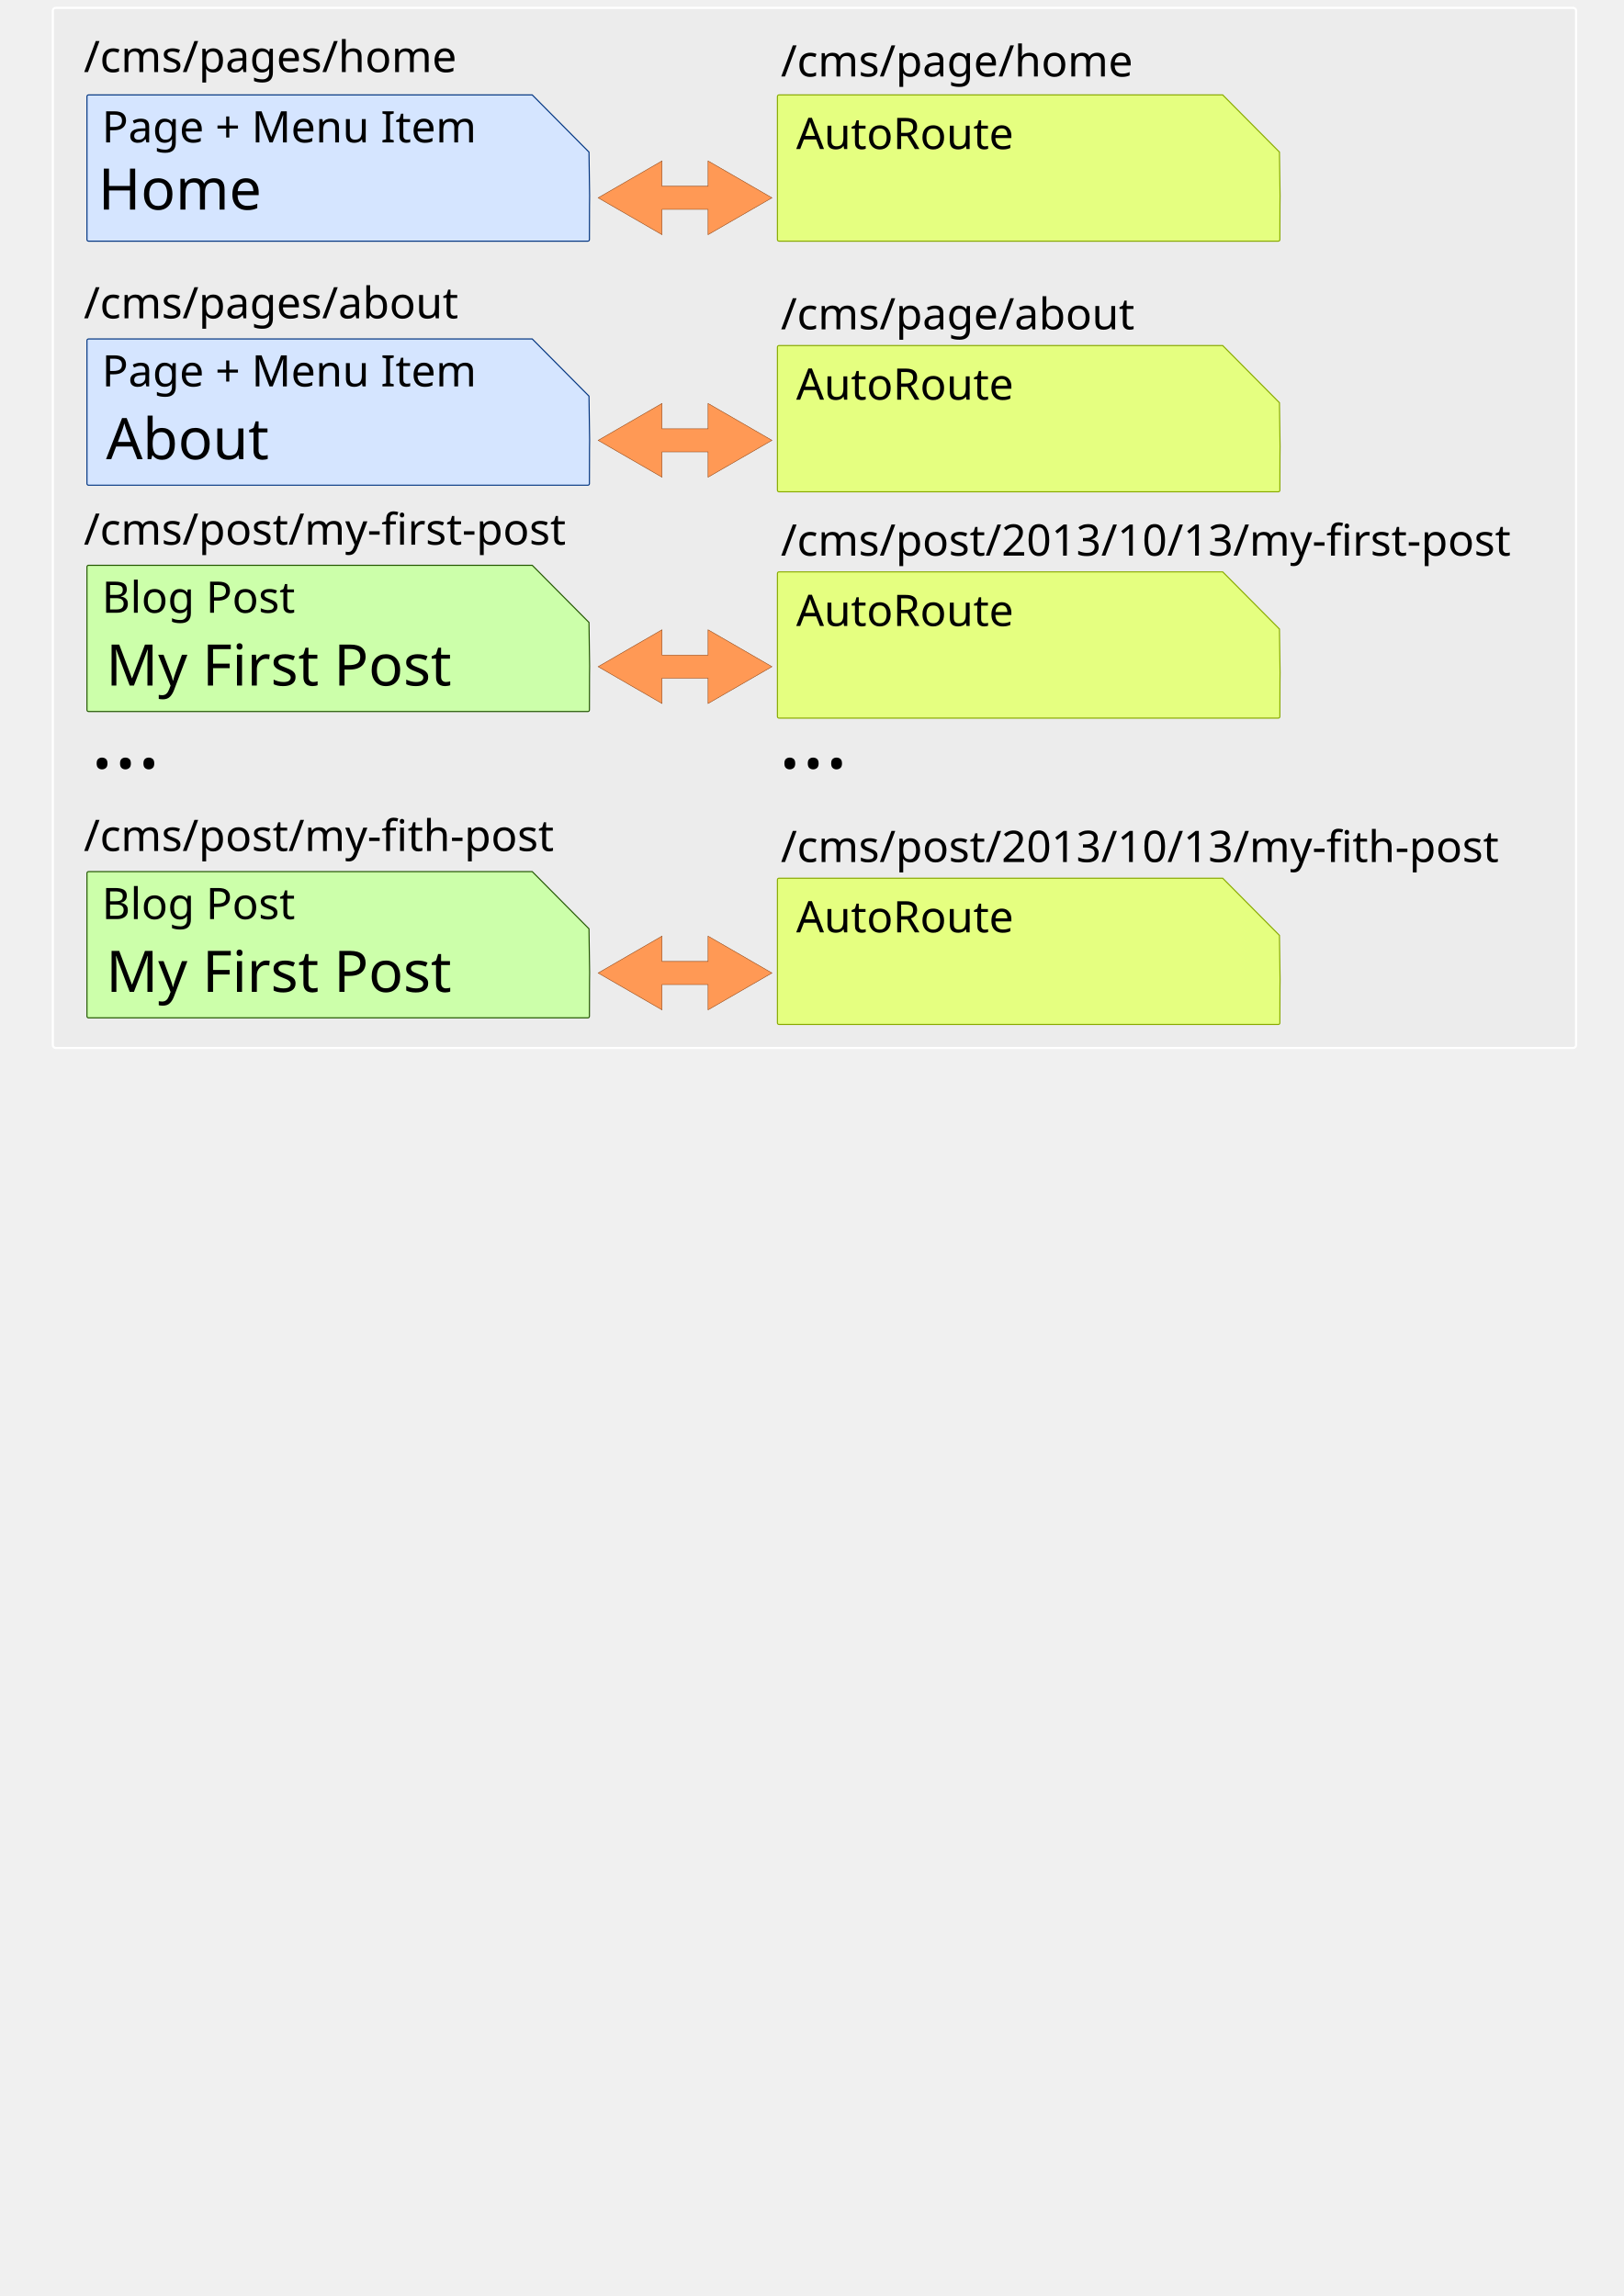
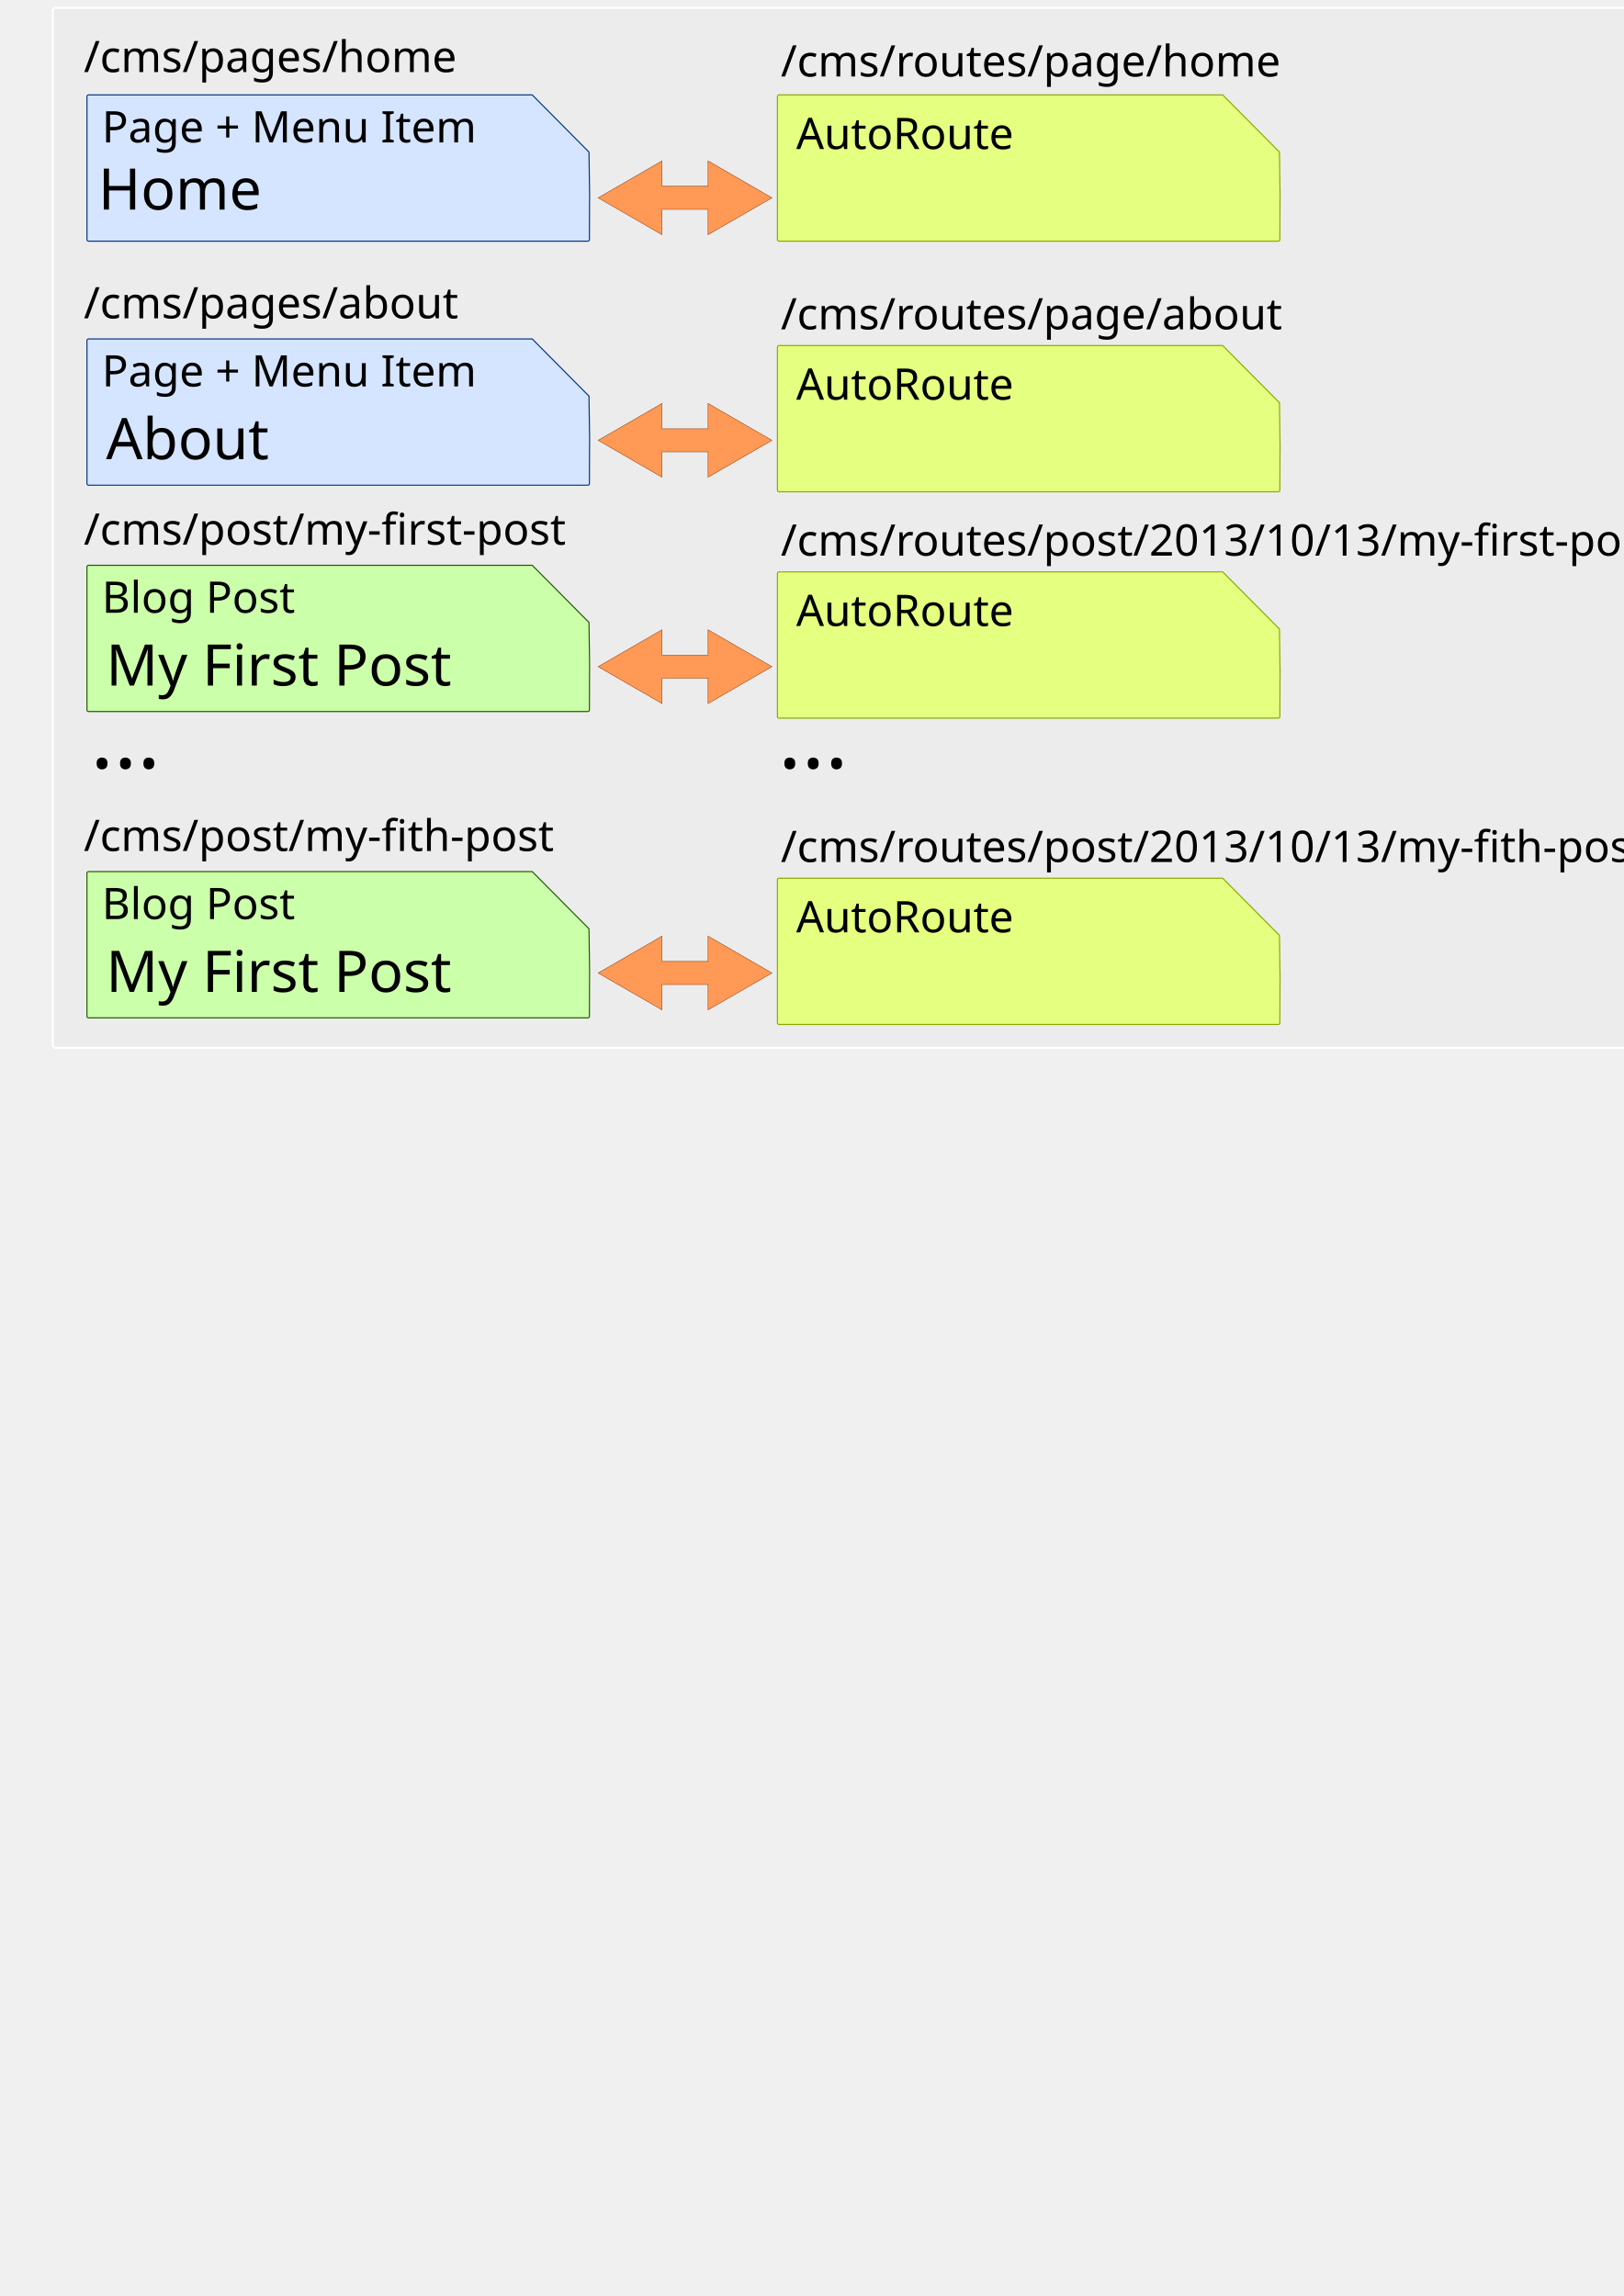
<svg xmlns="http://www.w3.org/2000/svg" width="744.094" height="1052.362" id="svg2" version="1.1">
  <defs id="defs4" />
  <g id="layer1">
-     <rect style="fill:#ececec;stroke:#ffffff;stroke-width:0.977" id="rect3176" width="698.074" height="476.718" x="24.203" y="3.606" ry="1.314" />
+     <rect style="fill:#ececec;stroke:#ffffff;stroke-width:0.977" id="rect3176" width="773.789" height="476.718" x="24.203" y="3.606" ry="1.314" />
    <path style="fill:#d5e5ff;stroke:#003380;stroke-width:0.499" d="m 40.557,43.509 203.358,0 26.003,26.2 c 0.494,34.187 0.197,5.927 0.197,40.12 0,0.388 -0.313,0.701 -0.701,0.701 l -228.858,0 c -0.388,0 -0.701,-0.313 -0.701,-0.701 l 0,-65.619 c 0,-0.388 0.313,-0.701 0.701,-0.701 z" id="path3014" />
    <text xml:space="preserve" style="font-size:19.951px;font-style:normal;font-weight:normal;line-height:125%;letter-spacing:0px;word-spacing:0px;fill:#000000;fill-opacity:1;stroke:none;font-family:Sans" x="46.702" y="65.261" id="text2989">
      <tspan id="tspan2991" x="46.702" y="65.261">Page + Menu Item</tspan>
    </text>
    <text xml:space="preserve" style="font-size:26.31px;font-style:normal;font-weight:normal;line-height:125%;letter-spacing:0px;word-spacing:0px;fill:#000000;fill-opacity:1;stroke:none;font-family:Sans" x="45.029" y="96.059" id="text3000">
      <tspan id="tspan3002" x="45.029" y="96.059">Home</tspan>
    </text>
    <path id="path3078" d="m 40.557,155.364 203.358,0 26.003,26.2 c 0.494,34.187 0.197,5.927 0.197,40.12 0,0.388 -0.313,0.701 -0.701,0.701 l -228.858,0 c -0.388,0 -0.701,-0.313 -0.701,-0.701 l 0,-65.619 c 0,-0.388 0.313,-0.701 0.701,-0.701 z" style="fill:#d5e5ff;stroke:#003380;stroke-width:0.499" />
    <text id="text3080" y="177.116" x="46.702" style="font-size:19.951px;font-style:normal;font-weight:normal;line-height:125%;letter-spacing:0px;word-spacing:0px;fill:#000000;fill-opacity:1;stroke:none;font-family:Sans" xml:space="preserve">
      <tspan y="177.116" x="46.702" id="tspan3082">Page + Menu Item</tspan>
    </text>
    <text id="text3010" y="210.484" x="48.592" style="font-size:26.31px;font-style:normal;font-weight:normal;line-height:125%;letter-spacing:0px;word-spacing:0px;fill:#000000;fill-opacity:1;stroke:none;font-family:Sans" xml:space="preserve">
      <tspan y="210.484" x="48.592" id="tspan3012">About</tspan>
    </text>
    <text xml:space="preserve" style="font-size:19.951px;font-style:normal;font-weight:normal;line-height:125%;letter-spacing:0px;word-spacing:0px;fill:#000000;fill-opacity:1;stroke:none;font-family:Sans" x="38.386" y="33.038" id="text3066">
      <tspan id="tspan3068" x="38.386" y="33.038">/cms/pages/home</tspan>
    </text>
    <text id="text3070" y="145.901" x="38.386" style="font-size:19.951px;font-style:normal;font-weight:normal;line-height:125%;letter-spacing:0px;word-spacing:0px;fill:#000000;fill-opacity:1;stroke:none;font-family:Sans" xml:space="preserve">
      <tspan y="145.901" x="38.386" id="tspan3072">/cms/pages/about</tspan>
    </text>
    <path id="path3088" d="m 356.975,43.509 203.358,0 26.003,26.2 c 0.494,34.187 0.197,5.927 0.197,40.12 0,0.388 -0.313,0.701 -0.701,0.701 l -228.858,0 c -0.388,0 -0.701,-0.313 -0.701,-0.701 l 0,-65.619 c 0,-0.388 0.313,-0.701 0.701,-0.701 z" style="fill:#e5ff80;stroke:#88aa00;stroke-width:0.499" />
    <text xml:space="preserve" style="font-size:19.951px;font-style:normal;font-weight:normal;line-height:125%;letter-spacing:0px;word-spacing:0px;fill:#000000;fill-opacity:1;stroke:none;font-family:Sans" x="364.881" y="68.308" id="text3084">
      <tspan id="tspan3086" x="364.881" y="68.308">AutoRoute</tspan>
    </text>
    <path style="fill:#e5ff80;stroke:#88aa00;stroke-width:0.499" d="m 356.975,158.387 203.358,0 26.003,26.2 c 0.494,34.187 0.197,5.927 0.197,40.12 0,0.388 -0.313,0.701 -0.701,0.701 l -228.858,0 c -0.388,0 -0.701,-0.313 -0.701,-0.701 l 0,-65.619 c 0,-0.388 0.313,-0.701 0.701,-0.701 z" id="path3090" />
    <text id="text3092" y="183.186" x="364.881" style="font-size:19.951px;font-style:normal;font-weight:normal;line-height:125%;letter-spacing:0px;word-spacing:0px;fill:#000000;fill-opacity:1;stroke:none;font-family:Sans" xml:space="preserve">
      <tspan y="183.186" x="364.881" id="tspan3094">AutoRoute</tspan>
    </text>
    <text id="text3096" y="35.054" x="357.827" style="font-size:19.951px;font-style:normal;font-weight:normal;line-height:125%;letter-spacing:0px;word-spacing:0px;fill:#000000;fill-opacity:1;stroke:none;font-family:Sans" xml:space="preserve">
-       <tspan y="35.054" x="357.827" id="tspan3098">/cms/page/home</tspan>
+       <tspan y="35.054" x="357.827" id="tspan3098">/cms/routes/page/home</tspan>
    </text>
    <text xml:space="preserve" style="font-size:19.951px;font-style:normal;font-weight:normal;line-height:125%;letter-spacing:0px;word-spacing:0px;fill:#000000;fill-opacity:1;stroke:none;font-family:Sans" x="357.827" y="150.939" id="text3100">
-       <tspan id="tspan3102" x="357.827" y="150.939">/cms/page/about</tspan>
+       <tspan id="tspan3102" x="357.827" y="150.939">/cms/routes/page/about</tspan>
    </text>
    <path style="fill:#ff9955;stroke:#803300;stroke-width:0.199" d="m 303.376,73.758 -14.636,8.448 -14.636,8.464 14.636,8.448 14.636,8.448 0,-11.612 21.105,0 0,11.612 14.652,-8.448 14.636,-8.448 -14.636,-8.464 -14.652,-8.448 0,11.612 -21.105,0 0,-11.612 z" id="path3104" />
    <path id="path3114" d="m 303.376,184.916 -14.636,8.448 -14.636,8.464 14.636,8.448 14.636,8.448 0,-11.612 21.105,0 0,11.612 14.652,-8.448 14.636,-8.448 -14.636,-8.464 -14.652,-8.448 0,11.612 -21.105,0 0,-11.612 z" style="fill:#ff9955;stroke:#803300;stroke-width:0.199" />
    <path style="fill:#ccffaa;stroke:#225500;stroke-width:0.499" d="m 40.557,259.099 203.358,0 26.003,26.2 c 0.494,34.187 0.197,5.927 0.197,40.12 0,0.388 -0.313,0.701 -0.701,0.701 l -228.858,0 c -0.388,0 -0.701,-0.313 -0.701,-0.701 l 0,-65.619 c 0,-0.388 0.313,-0.701 0.701,-0.701 z" id="path3116" />
    <text xml:space="preserve" style="font-size:19.951px;font-style:normal;font-weight:normal;line-height:125%;letter-spacing:0px;word-spacing:0px;fill:#000000;fill-opacity:1;stroke:none;font-family:Sans" x="46.702" y="280.851" id="text3118">
      <tspan id="tspan3120" x="46.702" y="280.851">Blog Post</tspan>
    </text>
    <text xml:space="preserve" style="font-size:26.31px;font-style:normal;font-weight:normal;line-height:125%;letter-spacing:0px;word-spacing:0px;fill:#000000;fill-opacity:1;stroke:none;font-family:Sans" x="48.592" y="314.219" id="text3122">
      <tspan id="tspan3124" x="48.592" y="314.219">My First Post</tspan>
    </text>
    <text xml:space="preserve" style="font-size:19.951px;font-style:normal;font-weight:normal;line-height:125%;letter-spacing:0px;word-spacing:0px;fill:#000000;fill-opacity:1;stroke:none;font-family:Sans" x="38.386" y="249.636" id="text3126">
      <tspan id="tspan3128" x="38.386" y="249.636">/cms/post/my-first-post</tspan>
    </text>
    <path id="path3130" d="m 356.975,262.122 203.358,0 26.003,26.2 c 0.494,34.187 0.197,5.927 0.197,40.12 0,0.388 -0.313,0.701 -0.701,0.701 l -228.858,0 c -0.388,0 -0.701,-0.313 -0.701,-0.701 l 0,-65.619 c 0,-0.388 0.313,-0.701 0.701,-0.701 z" style="fill:#e5ff80;stroke:#88aa00;stroke-width:0.499" />
    <text xml:space="preserve" style="font-size:19.951px;font-style:normal;font-weight:normal;line-height:125%;letter-spacing:0px;word-spacing:0px;fill:#000000;fill-opacity:1;stroke:none;font-family:Sans" x="364.881" y="286.921" id="text3132">
      <tspan id="tspan3134" x="364.881" y="286.921">AutoRoute</tspan>
    </text>
    <text id="text3136" y="254.674" x="357.827" style="font-size:19.951px;font-style:normal;font-weight:normal;line-height:125%;letter-spacing:0px;word-spacing:0px;fill:#000000;fill-opacity:1;stroke:none;font-family:Sans" xml:space="preserve">
-       <tspan y="254.674" x="357.827" id="tspan3138">/cms/post/2013/10/13/my-first-post</tspan>
+       <tspan y="254.674" x="357.827" id="tspan3138">/cms/routes/post/2013/10/13/my-first-post</tspan>
    </text>
    <path style="fill:#ff9955;stroke:#803300;stroke-width:0.199" d="m 303.376,288.651 -14.636,8.448 -14.636,8.464 14.636,8.448 14.636,8.448 0,-11.612 21.105,0 0,11.612 14.652,-8.448 14.636,-8.448 -14.636,-8.464 -14.652,-8.448 0,11.612 -21.105,0 0,-11.612 z" id="path3140" />
    <path id="path3142" d="m 40.557,399.51 203.358,0 26.003,26.2 c 0.494,34.187 0.197,5.927 0.197,40.12 0,0.388 -0.313,0.701 -0.701,0.701 l -228.858,0 c -0.388,0 -0.701,-0.313 -0.701,-0.701 l 0,-65.619 c 0,-0.388 0.313,-0.701 0.701,-0.701 z" style="fill:#ccffaa;stroke:#225500;stroke-width:0.499" />
    <text id="text3144" y="421.262" x="46.702" style="font-size:19.951px;font-style:normal;font-weight:normal;line-height:125%;letter-spacing:0px;word-spacing:0px;fill:#000000;fill-opacity:1;stroke:none;font-family:Sans" xml:space="preserve">
      <tspan y="421.262" x="46.702" id="tspan3146">Blog Post</tspan>
    </text>
    <text id="text3148" y="454.63" x="48.592" style="font-size:26.31px;font-style:normal;font-weight:normal;line-height:125%;letter-spacing:0px;word-spacing:0px;fill:#000000;fill-opacity:1;stroke:none;font-family:Sans" xml:space="preserve">
      <tspan y="454.63" x="48.592" id="tspan3150">My First Post</tspan>
    </text>
    <text id="text3152" y="390.047" x="38.386" style="font-size:19.951px;font-style:normal;font-weight:normal;line-height:125%;letter-spacing:0px;word-spacing:0px;fill:#000000;fill-opacity:1;stroke:none;font-family:Sans" xml:space="preserve">
      <tspan y="390.047" x="38.386" id="tspan3154">/cms/post/my-fith-post</tspan>
    </text>
    <path style="fill:#e5ff80;stroke:#88aa00;stroke-width:0.499" d="m 356.975,402.533 203.358,0 26.003,26.2 c 0.494,34.187 0.197,5.927 0.197,40.12 0,0.388 -0.313,0.701 -0.701,0.701 l -228.858,0 c -0.388,0 -0.701,-0.313 -0.701,-0.701 l 0,-65.619 c 0,-0.388 0.313,-0.701 0.701,-0.701 z" id="path3156" />
    <text id="text3158" y="427.332" x="364.881" style="font-size:19.951px;font-style:normal;font-weight:normal;line-height:125%;letter-spacing:0px;word-spacing:0px;fill:#000000;fill-opacity:1;stroke:none;font-family:Sans" xml:space="preserve">
      <tspan y="427.332" x="364.881" id="tspan3160">AutoRoute</tspan>
    </text>
    <text xml:space="preserve" style="font-size:19.951px;font-style:normal;font-weight:normal;line-height:125%;letter-spacing:0px;word-spacing:0px;fill:#000000;fill-opacity:1;stroke:none;font-family:Sans" x="357.827" y="395.085" id="text3162">
-       <tspan id="tspan3164" x="357.827" y="395.085">/cms/post/2013/10/13/my-fith-post</tspan>
+       <tspan id="tspan3164" x="357.827" y="395.085">/cms/routes/post/2013/10/13/my-fith-post</tspan>
    </text>
    <path id="path3166" d="m 303.376,429.062 -14.636,8.448 -14.636,8.464 14.636,8.448 14.636,8.448 0,-11.612 21.105,0 0,11.612 14.652,-8.448 14.636,-8.448 -14.636,-8.464 -14.652,-8.448 0,11.612 -21.105,0 0,-11.612 z" style="fill:#ff9955;stroke:#803300;stroke-width:0.199" />
    <text xml:space="preserve" style="font-size:40px;font-style:normal;font-weight:normal;line-height:125%;letter-spacing:0px;word-spacing:0px;fill:#000000;fill-opacity:1;stroke:none;font-family:Sans" x="41.416" y="352.081" id="text3168">
      <tspan id="tspan3170" x="41.416" y="352.081">...</tspan>
    </text>
    <text id="text3172" y="352.081" x="356.584" style="font-size:40px;font-style:normal;font-weight:normal;line-height:125%;letter-spacing:0px;word-spacing:0px;fill:#000000;fill-opacity:1;stroke:none;font-family:Sans" xml:space="preserve">
      <tspan y="352.081" x="356.584" id="tspan3174">...</tspan>
    </text>
  </g>
</svg>
